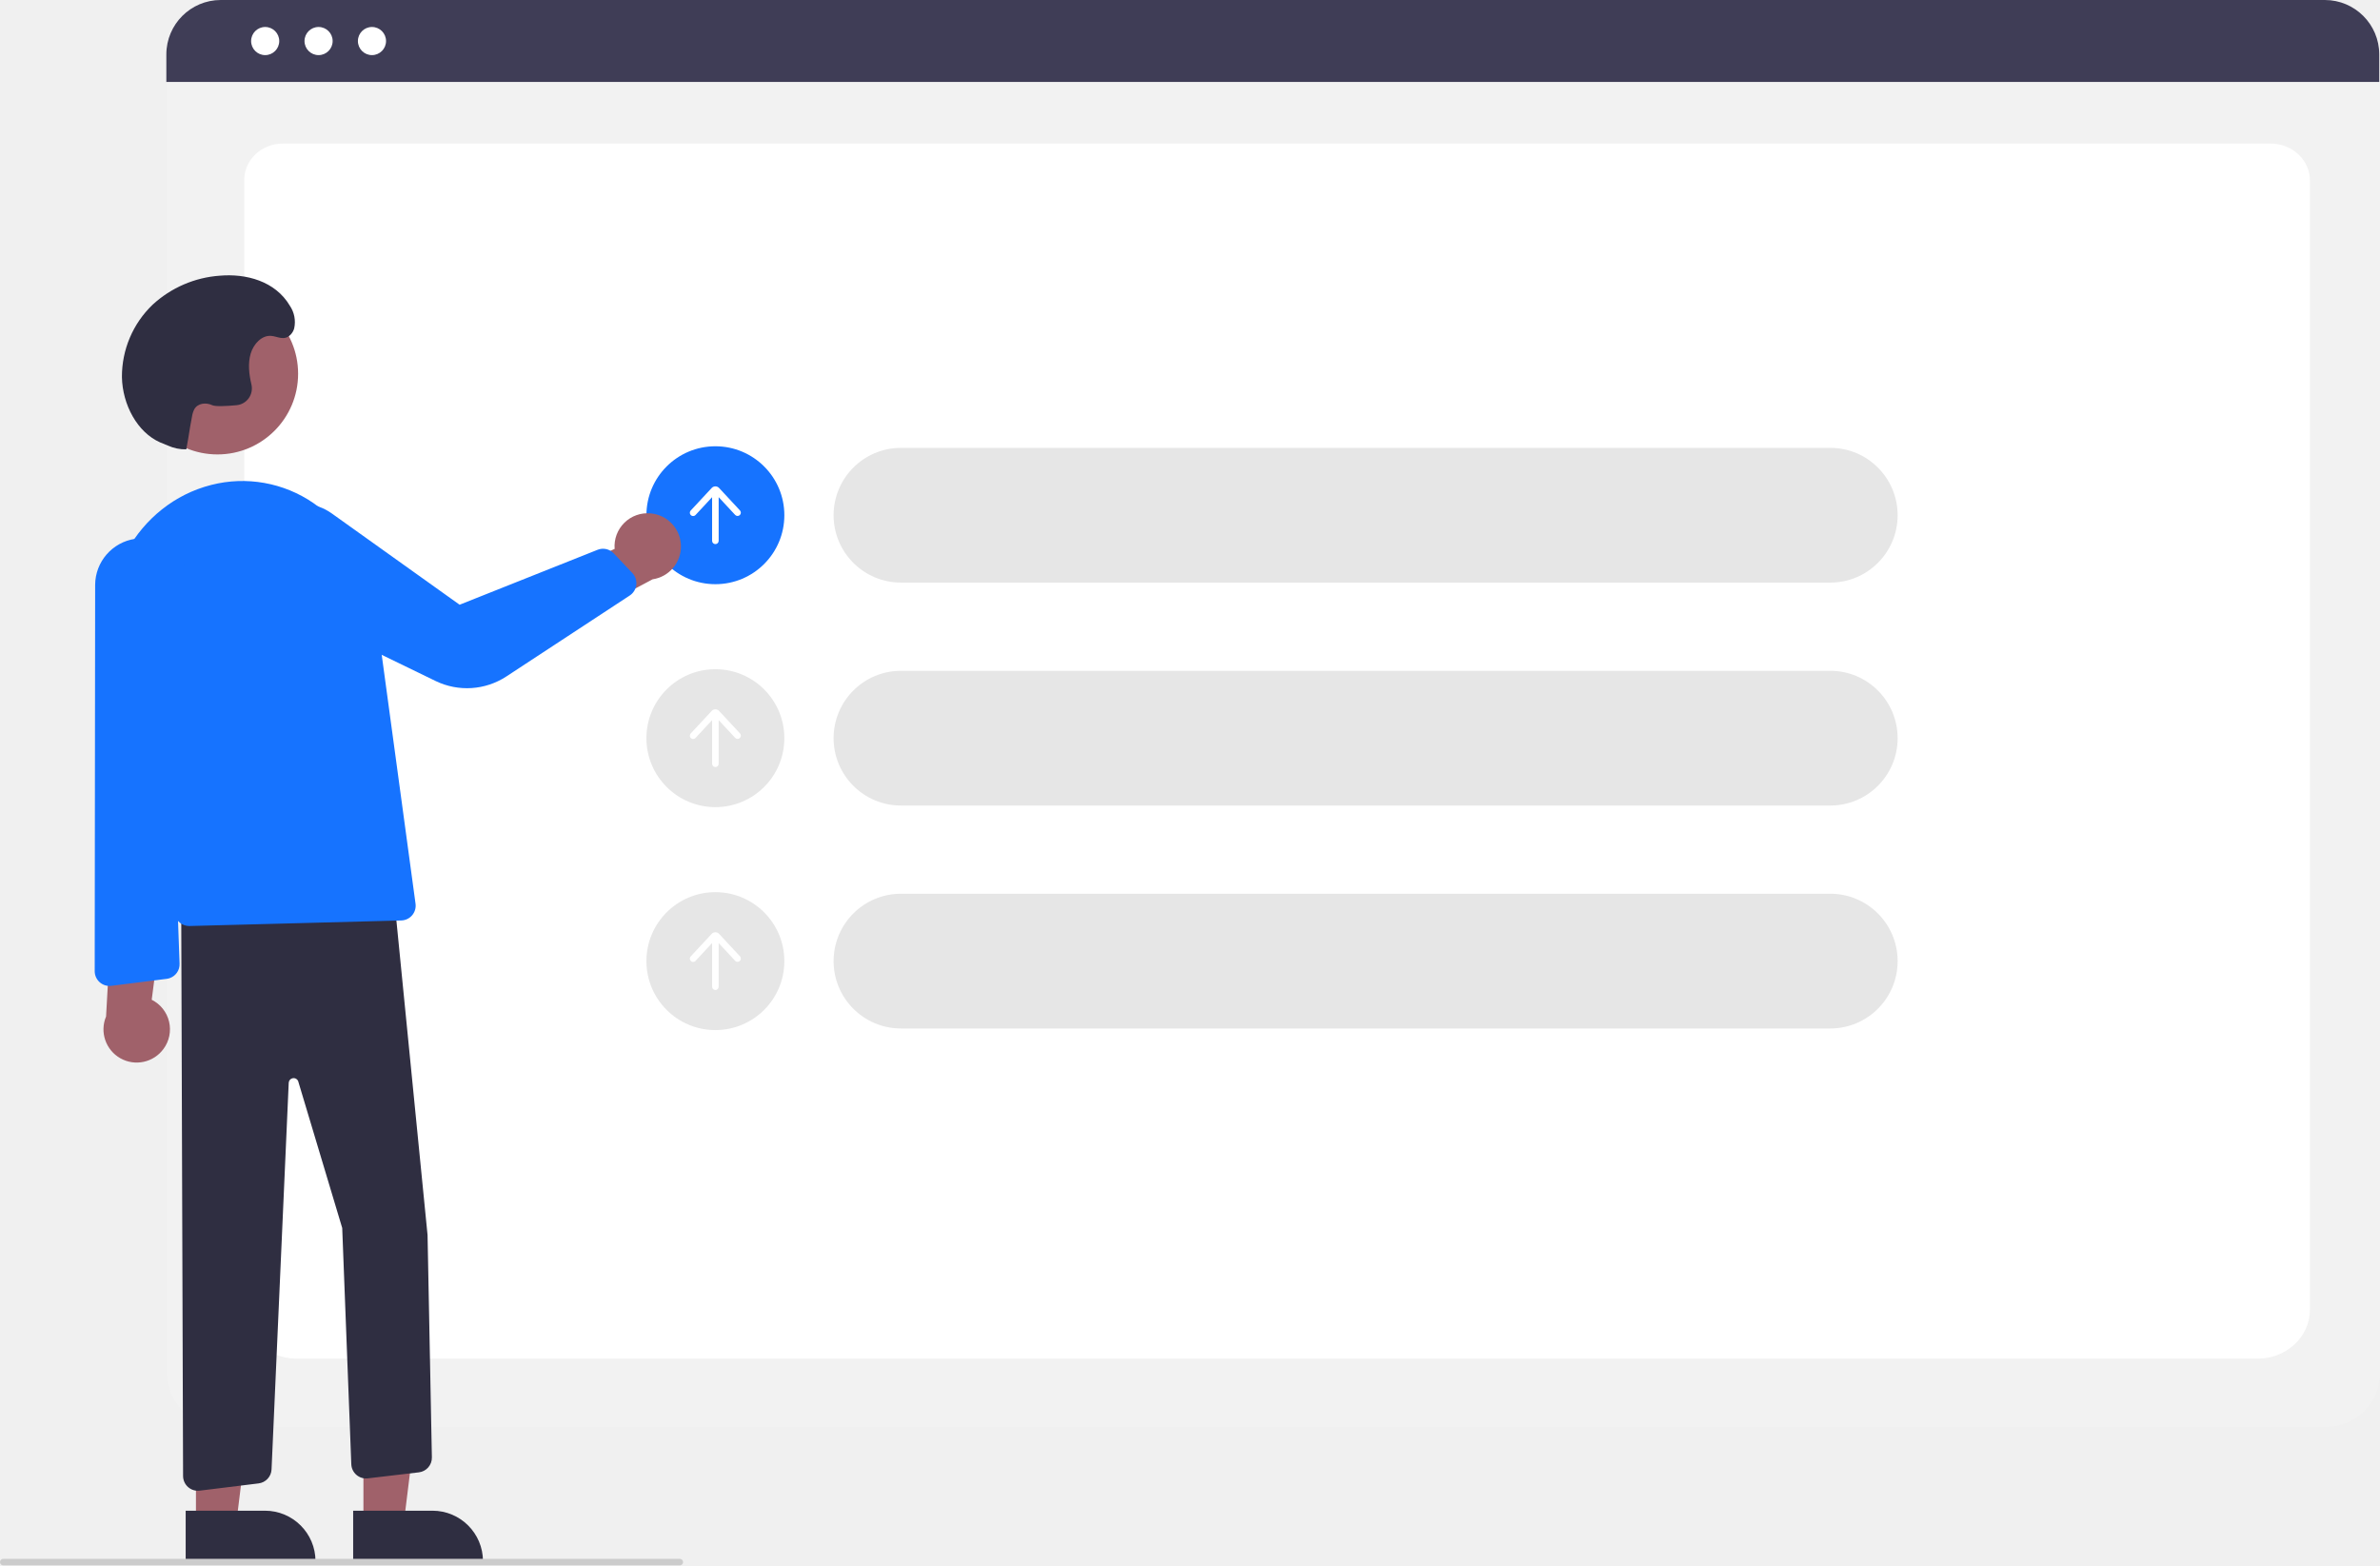
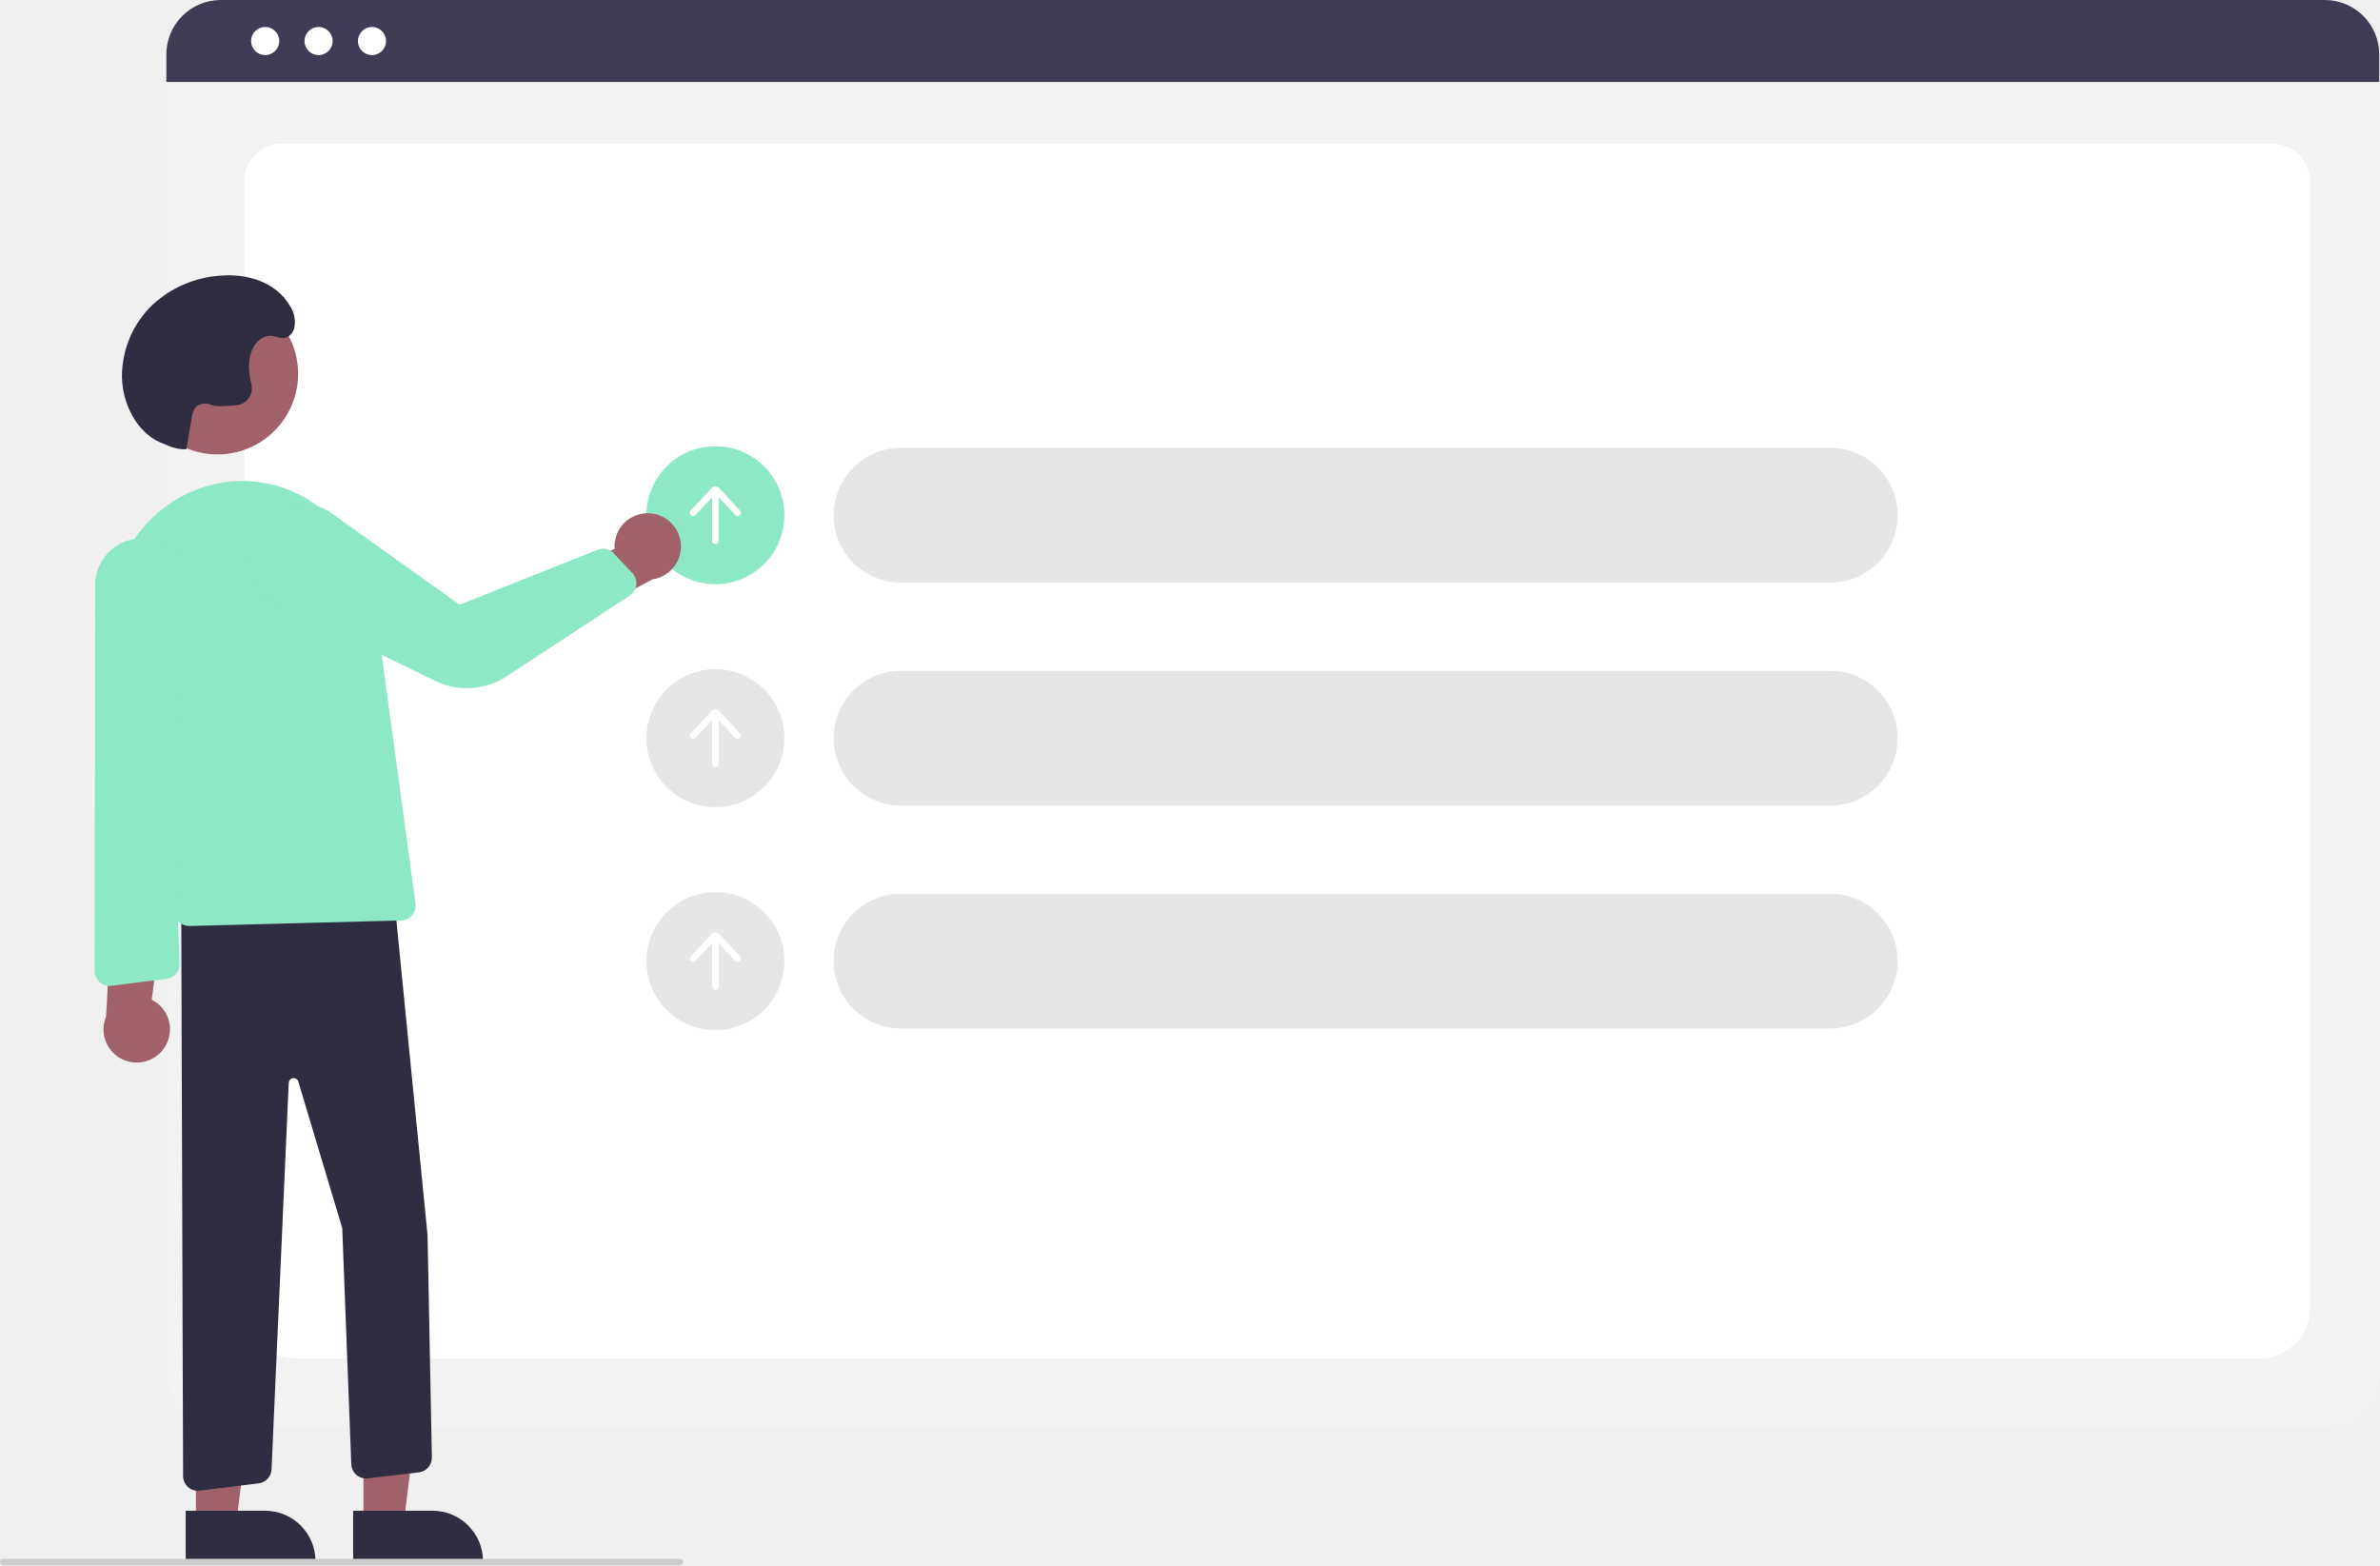
<svg xmlns="http://www.w3.org/2000/svg" id="be4c2388-7845-4faa-a392-000b3bb95634" data-name="Layer 1" width="724.724" height="476.685" viewBox="0 0 724.724 476.685">
  <path d="M945.862,646.206H305.023a16.519,16.519,0,0,1-16.5-16.5V234.552a12.102,12.102,0,0,1,12.088-12.088H950.065a12.311,12.311,0,0,1,12.297,12.297V629.706A16.519,16.519,0,0,1,945.862,646.206Z" transform="translate(-237.6381 -211.6577)" fill="#f2f2f2" />
  <path d="M925.142,625.373H327.897c-8.755,0-15.878-6.67-15.878-14.868v-344.105c0-6.08,5.278-11.027,11.766-11.027H929.059c6.595,0,11.961,5.028,11.961,11.209V610.505C941.02,618.703,933.897,625.373,925.142,625.373Z" transform="translate(-237.6381 -211.6577)" fill="#fff" />
  <path d="M962.132,236.608H288.292v-8.4a16.574,16.574,0,0,1,16.56-16.55H945.572a16.574,16.574,0,0,1,16.56,16.55Z" transform="translate(-237.6381 -211.6577)" fill="#3f3d56" />
  <circle cx="80.749" cy="12.5" r="4.283" fill="#fff" />
  <circle cx="97.008" cy="12.5" r="4.283" fill="#fff" />
  <circle cx="113.267" cy="12.5" r="4.283" fill="#fff" />
  <rect x="253.839" y="136.382" width="324" height="41.028" rx="20.514" fill="#e6e6e6" />
  <rect x="253.839" y="204.27" width="324" height="41.028" rx="20.514" fill="#e6e6e6" />
  <rect x="253.839" y="272.159" width="324" height="41.028" rx="20.514" fill="#e6e6e6" />
  <circle cx="217.839" cy="224.784" r="21" fill="#e6e6e6" />
  <path d="M462.975,434.996l-6.376-6.858a1.53,1.53,0,0,0-2.242-0l-6.377,6.858a1.001,1.001,0,1,0,1.466,1.363l5.031-5.412v13.288a1,1,0,0,0,2,0V430.942l5.033,5.416a1.001,1.001,0,0,0,1.466-1.363Z" transform="translate(-237.6381 -211.6577)" fill="#fff" />
  <circle cx="217.839" cy="292.673" r="21" fill="#e6e6e6" />
  <path d="M462.975,502.884l-6.376-6.858a1.53,1.53,0,0,0-2.242-0l-6.377,6.858a1.001,1.001,0,1,0,1.466,1.363l5.031-5.412v13.288a1,1,0,0,0,2,0V498.831l5.033,5.416a1.001,1.001,0,0,0,1.466-1.363Z" transform="translate(-237.6381 -211.6577)" fill="#fff" />
-   <circle cx="217.839" cy="156.895" r="21" fill="#1673ff" />
+   <circle cx="217.839" cy="156.895" r="21" fill="#8ce8c5" />
  <path d="M462.975,367.107l-6.376-6.858a1.53,1.53,0,0,0-2.242-0l-6.377,6.858a1.001,1.001,0,1,0,1.466,1.363l5.031-5.412V376.346a1,1,0,0,0,2,0V363.054l5.033,5.416a1.001,1.001,0,0,0,1.466-1.363Z" transform="translate(-237.6381 -211.6577)" fill="#fff" />
  <path d="M435.785,367.992a10.056,10.056,0,0,0-10.986,10.819l-32.707,14.395,15.602,10.071,28.667-15.214a10.11,10.11,0,0,0-.576-20.071Z" transform="translate(-237.6381 -211.6577)" fill="#a0616a" />
  <circle cx="66.215" cy="113.817" r="24.561" fill="#a0616a" />
  <polygon points="110.667 464.031 122.927 464.03 128.759 416.742 110.665 416.743 110.667 464.031" fill="#a0616a" />
  <path d="M345.178,671.686l24.144-.001h.001A15.386,15.386,0,0,1,384.709,687.071v.5l-39.531.001Z" transform="translate(-237.6381 -211.6577)" fill="#2f2e41" />
  <polygon points="59.667 464.031 71.927 464.03 77.759 416.742 59.665 416.743 59.667 464.031" fill="#a0616a" />
  <path d="M294.178,671.686l24.144-.001h.001A15.386,15.386,0,0,1,333.709,687.071v.5l-39.531.001Z" transform="translate(-237.6381 -211.6577)" fill="#2f2e41" />
  <path d="M294.91,664.492a4.501,4.501,0,0,1-1.524-3.36l-.577-177.201,64.022-2.468.47-.018,10.529,106.292,1.319,67.714a4.485,4.485,0,0,1-3.973,4.557l-15.541,1.829a4.498,4.498,0,0,1-5.023-4.295L341.846,585.605l-13.434-44.784a1.5,1.5,0,0,0-2.857.554l-5.229,117.764a4.493,4.493,0,0,1-3.944,4.235l-17.946,2.209a4.489,4.489,0,0,1-3.525-1.091Z" transform="translate(-237.6381 -211.6577)" fill="#2f2e41" />
-   <path d="M290.865,490.219l-18.968-77.029c-5.91-24.002,7.591-48.169,30.097-53.872a38.196,38.196,0,0,1,31.108,5.547,44.132,44.132,0,0,1,18.68,30.792l12.39,91.191a4.5,4.5,0,0,1-4.341,5.104l-64.479,1.689c-.039.001-.078.001-.117.001A4.526,4.526,0,0,1,290.865,490.219Z" transform="translate(-237.6381 -211.6577)" fill="#1673ff" />
-   <path d="M370.326,419.055l-48.088-23.357A16.155,16.155,0,1,1,338.684,368.02l38.909,27.786,42.002-16.726a4.484,4.484,0,0,1,4.932,1.087l5.665,5.98a4.499,4.499,0,0,1-.799,6.856l-37.602,24.67a21.882,21.882,0,0,1-21.464,1.381Z" transform="translate(-237.6381 -211.6577)" fill="#1673ff" />
+   <path d="M290.865,490.219l-18.968-77.029c-5.91-24.002,7.591-48.169,30.097-53.872a38.196,38.196,0,0,1,31.108,5.547,44.132,44.132,0,0,1,18.68,30.792l12.39,91.191a4.5,4.5,0,0,1-4.341,5.104l-64.479,1.689c-.039.001-.078.001-.117.001A4.526,4.526,0,0,1,290.865,490.219Z" transform="translate(-237.6381 -211.6577)" fill="#8ce8c5" />
+   <path d="M370.326,419.055l-48.088-23.357A16.155,16.155,0,1,1,338.684,368.02l38.909,27.786,42.002-16.726a4.484,4.484,0,0,1,4.932,1.087l5.665,5.98a4.499,4.499,0,0,1-.799,6.856l-37.602,24.67a21.882,21.882,0,0,1-21.464,1.381Z" transform="translate(-237.6381 -211.6577)" fill="#8ce8c5" />
  <path d="M294.354,348.494a12.909,12.909,0,0,1-5.596-1.156c-.783-.345-1.596-.628-2.378-.973-6.904-3.045-11.453-11.439-11.615-19.886a30.305,30.305,0,0,1,9.36-22.05,33.71,33.71,0,0,1,20.442-8.819c7.95-.691,16.902,1.61,21.344,9.168a8.845,8.845,0,0,1,1.309,6.882,4.504,4.504,0,0,1-1.087,1.906c-1.984,2.015-3.962.5-5.984.366-2.78-.184-5.277,2.385-6.174,5.394s-.502,6.322.222,9.391l.013.057a5.149,5.149,0,0,1-4.56,6.277c-3.057.276-6.416.448-7.375-.002-1.877-.881-4.4-.685-5.492,1.267a7.61,7.61,0,0,0-.694,2.289c-.98,5.095-.754,4.795-1.734,9.89Z" transform="translate(-237.6381 -211.6577)" fill="#2f2e41" />
  <path d="M287.408,531.096a10.056,10.056,0,0,0-3.573-15l4.606-35.437-16.691,8.139-1.815,32.403a10.11,10.11,0,0,0,17.473,9.893Z" transform="translate(-237.6381 -211.6577)" fill="#a0616a" />
-   <path d="M289.324,509.508a4.601,4.601,0,0,1-.937.22l-16.845,2.13a4.5,4.5,0,0,1-5.064-4.469l.133-117.622a14.265,14.265,0,0,1,12.16-14.027h0a14.189,14.189,0,0,1,16.15,15.406l-4.894,50.688,2.294,63.266A4.474,4.474,0,0,1,289.324,509.508Z" transform="translate(-237.6381 -211.6577)" fill="#1673ff" />
+   <path d="M289.324,509.508a4.601,4.601,0,0,1-.937.22l-16.845,2.13a4.5,4.5,0,0,1-5.064-4.469l.133-117.622a14.265,14.265,0,0,1,12.16-14.027h0a14.189,14.189,0,0,1,16.15,15.406l-4.894,50.688,2.294,63.266A4.474,4.474,0,0,1,289.324,509.508Z" transform="translate(-237.6381 -211.6577)" fill="#8ce8c5" />
  <path d="M444.638,688.342h-206a1,1,0,0,1,0-2h206a1,1,0,1,1,0,2Z" transform="translate(-237.6381 -211.6577)" fill="#ccc" />
</svg>
